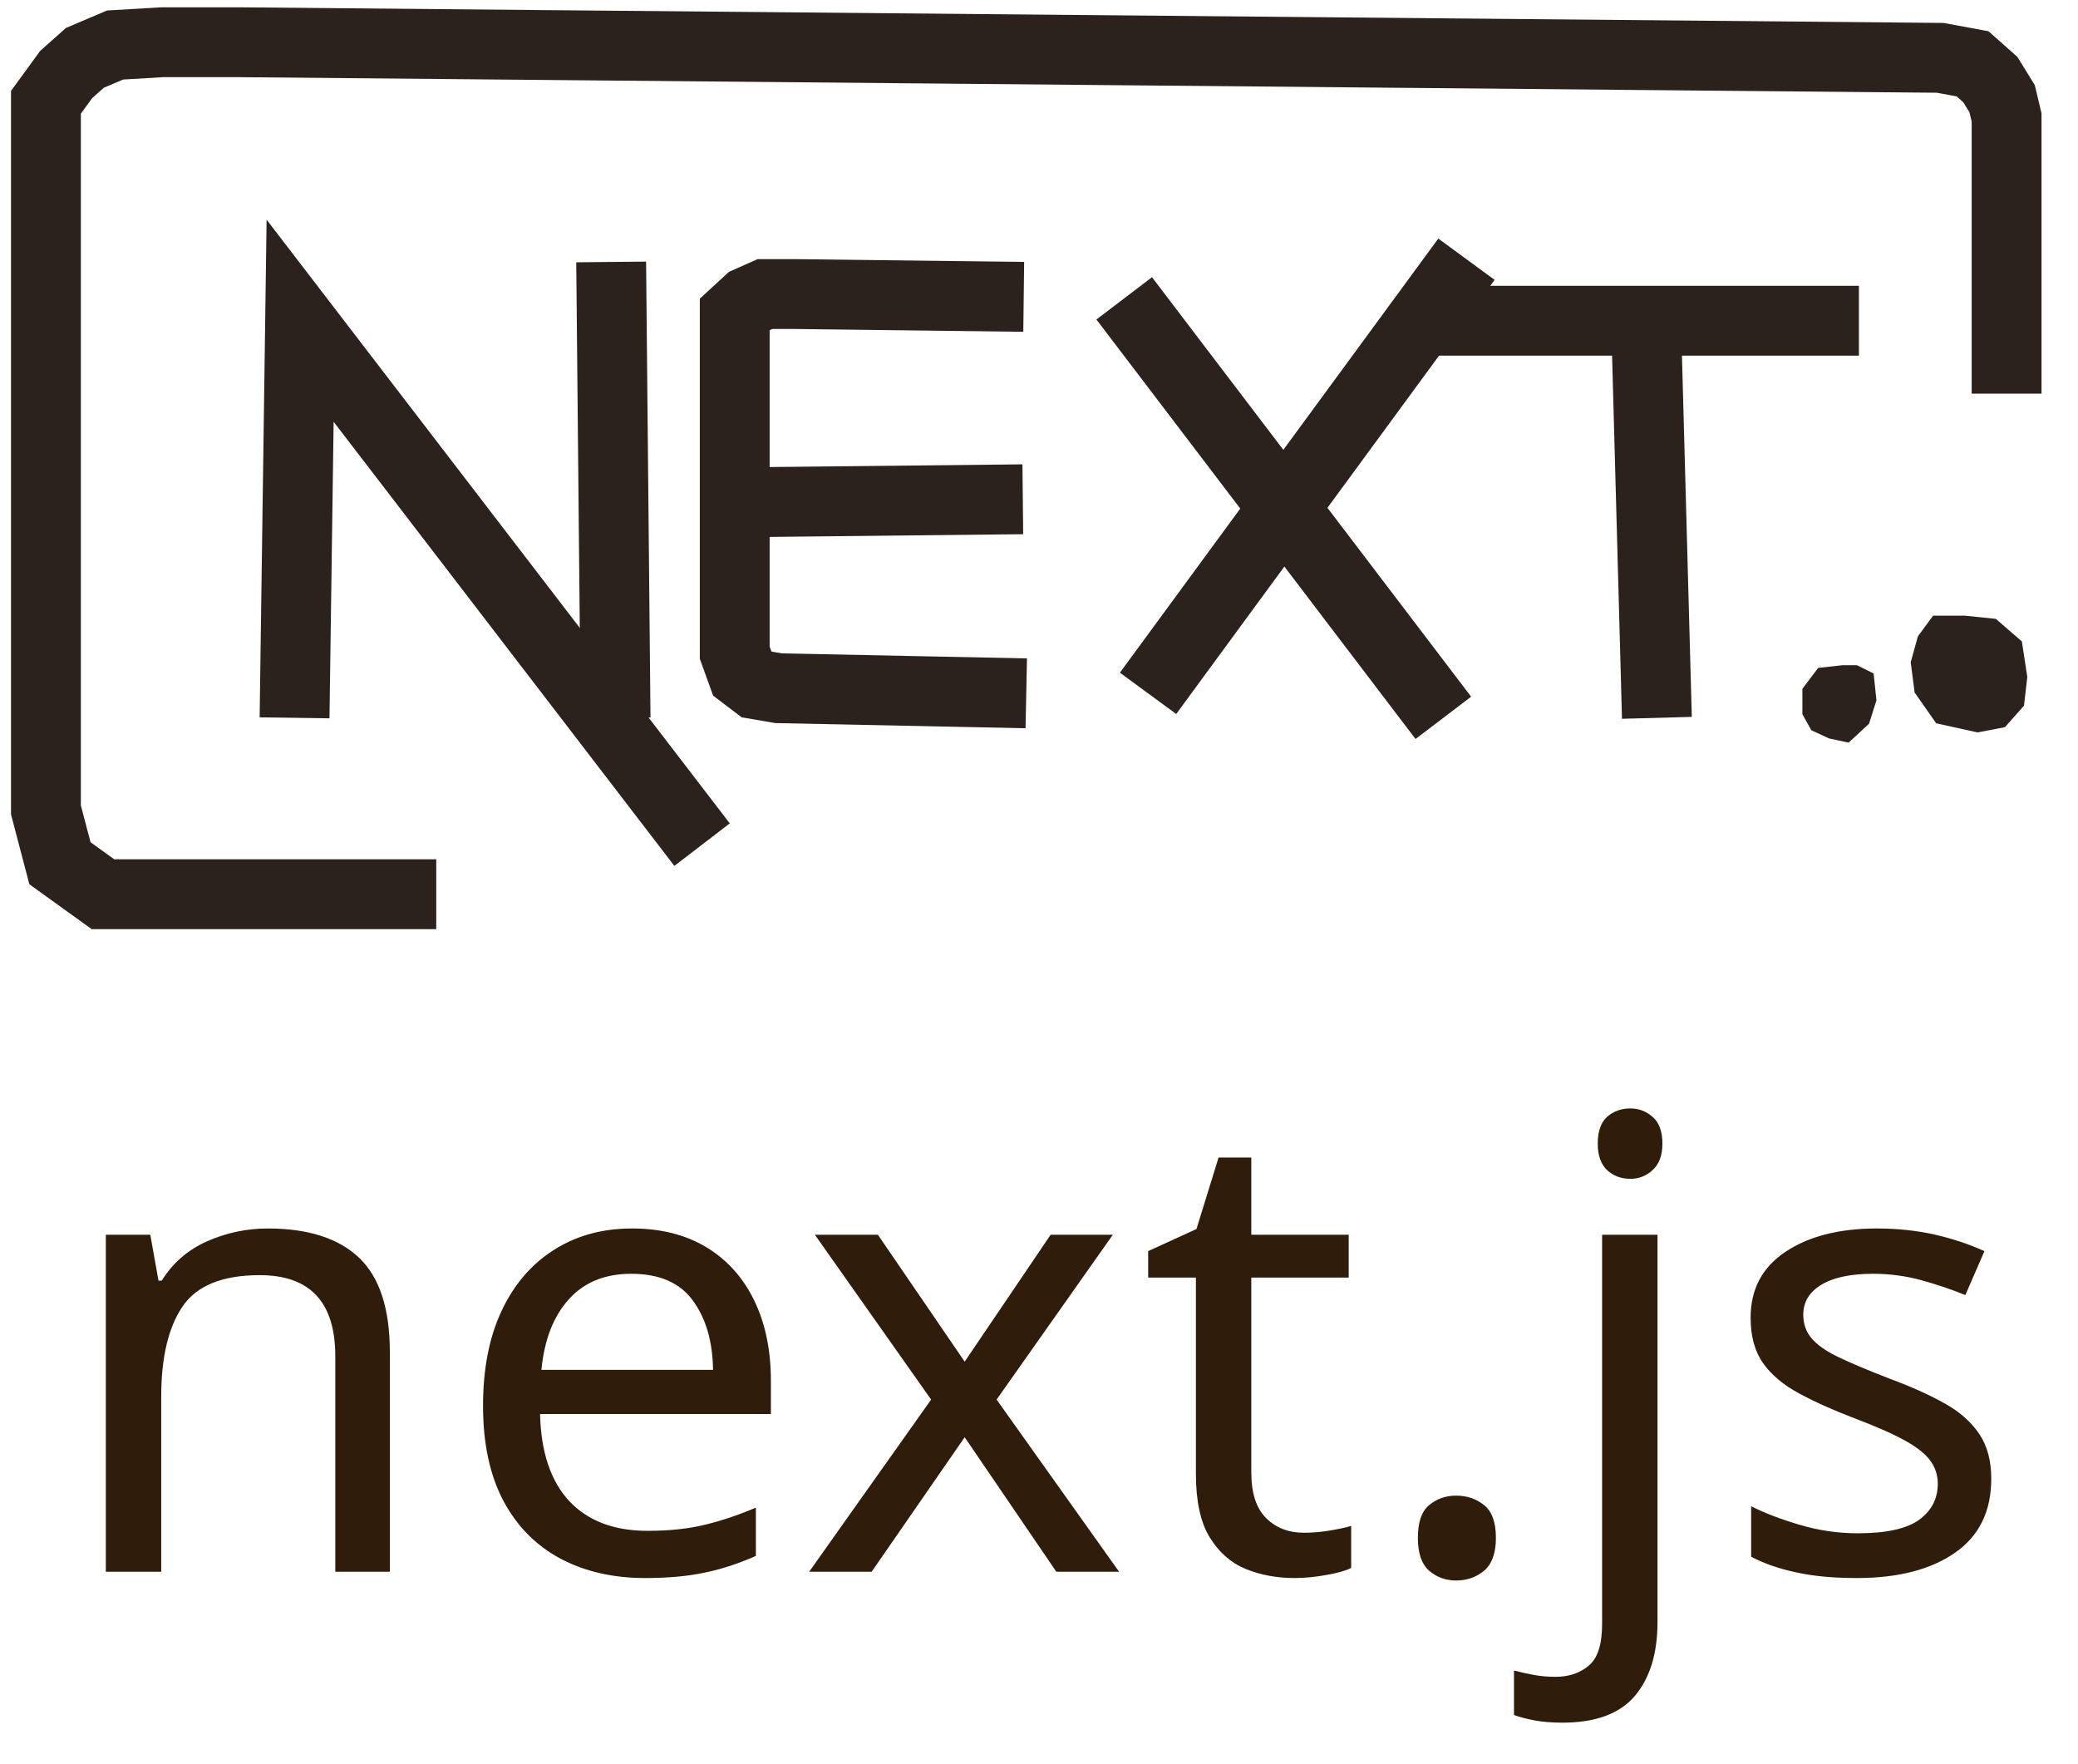
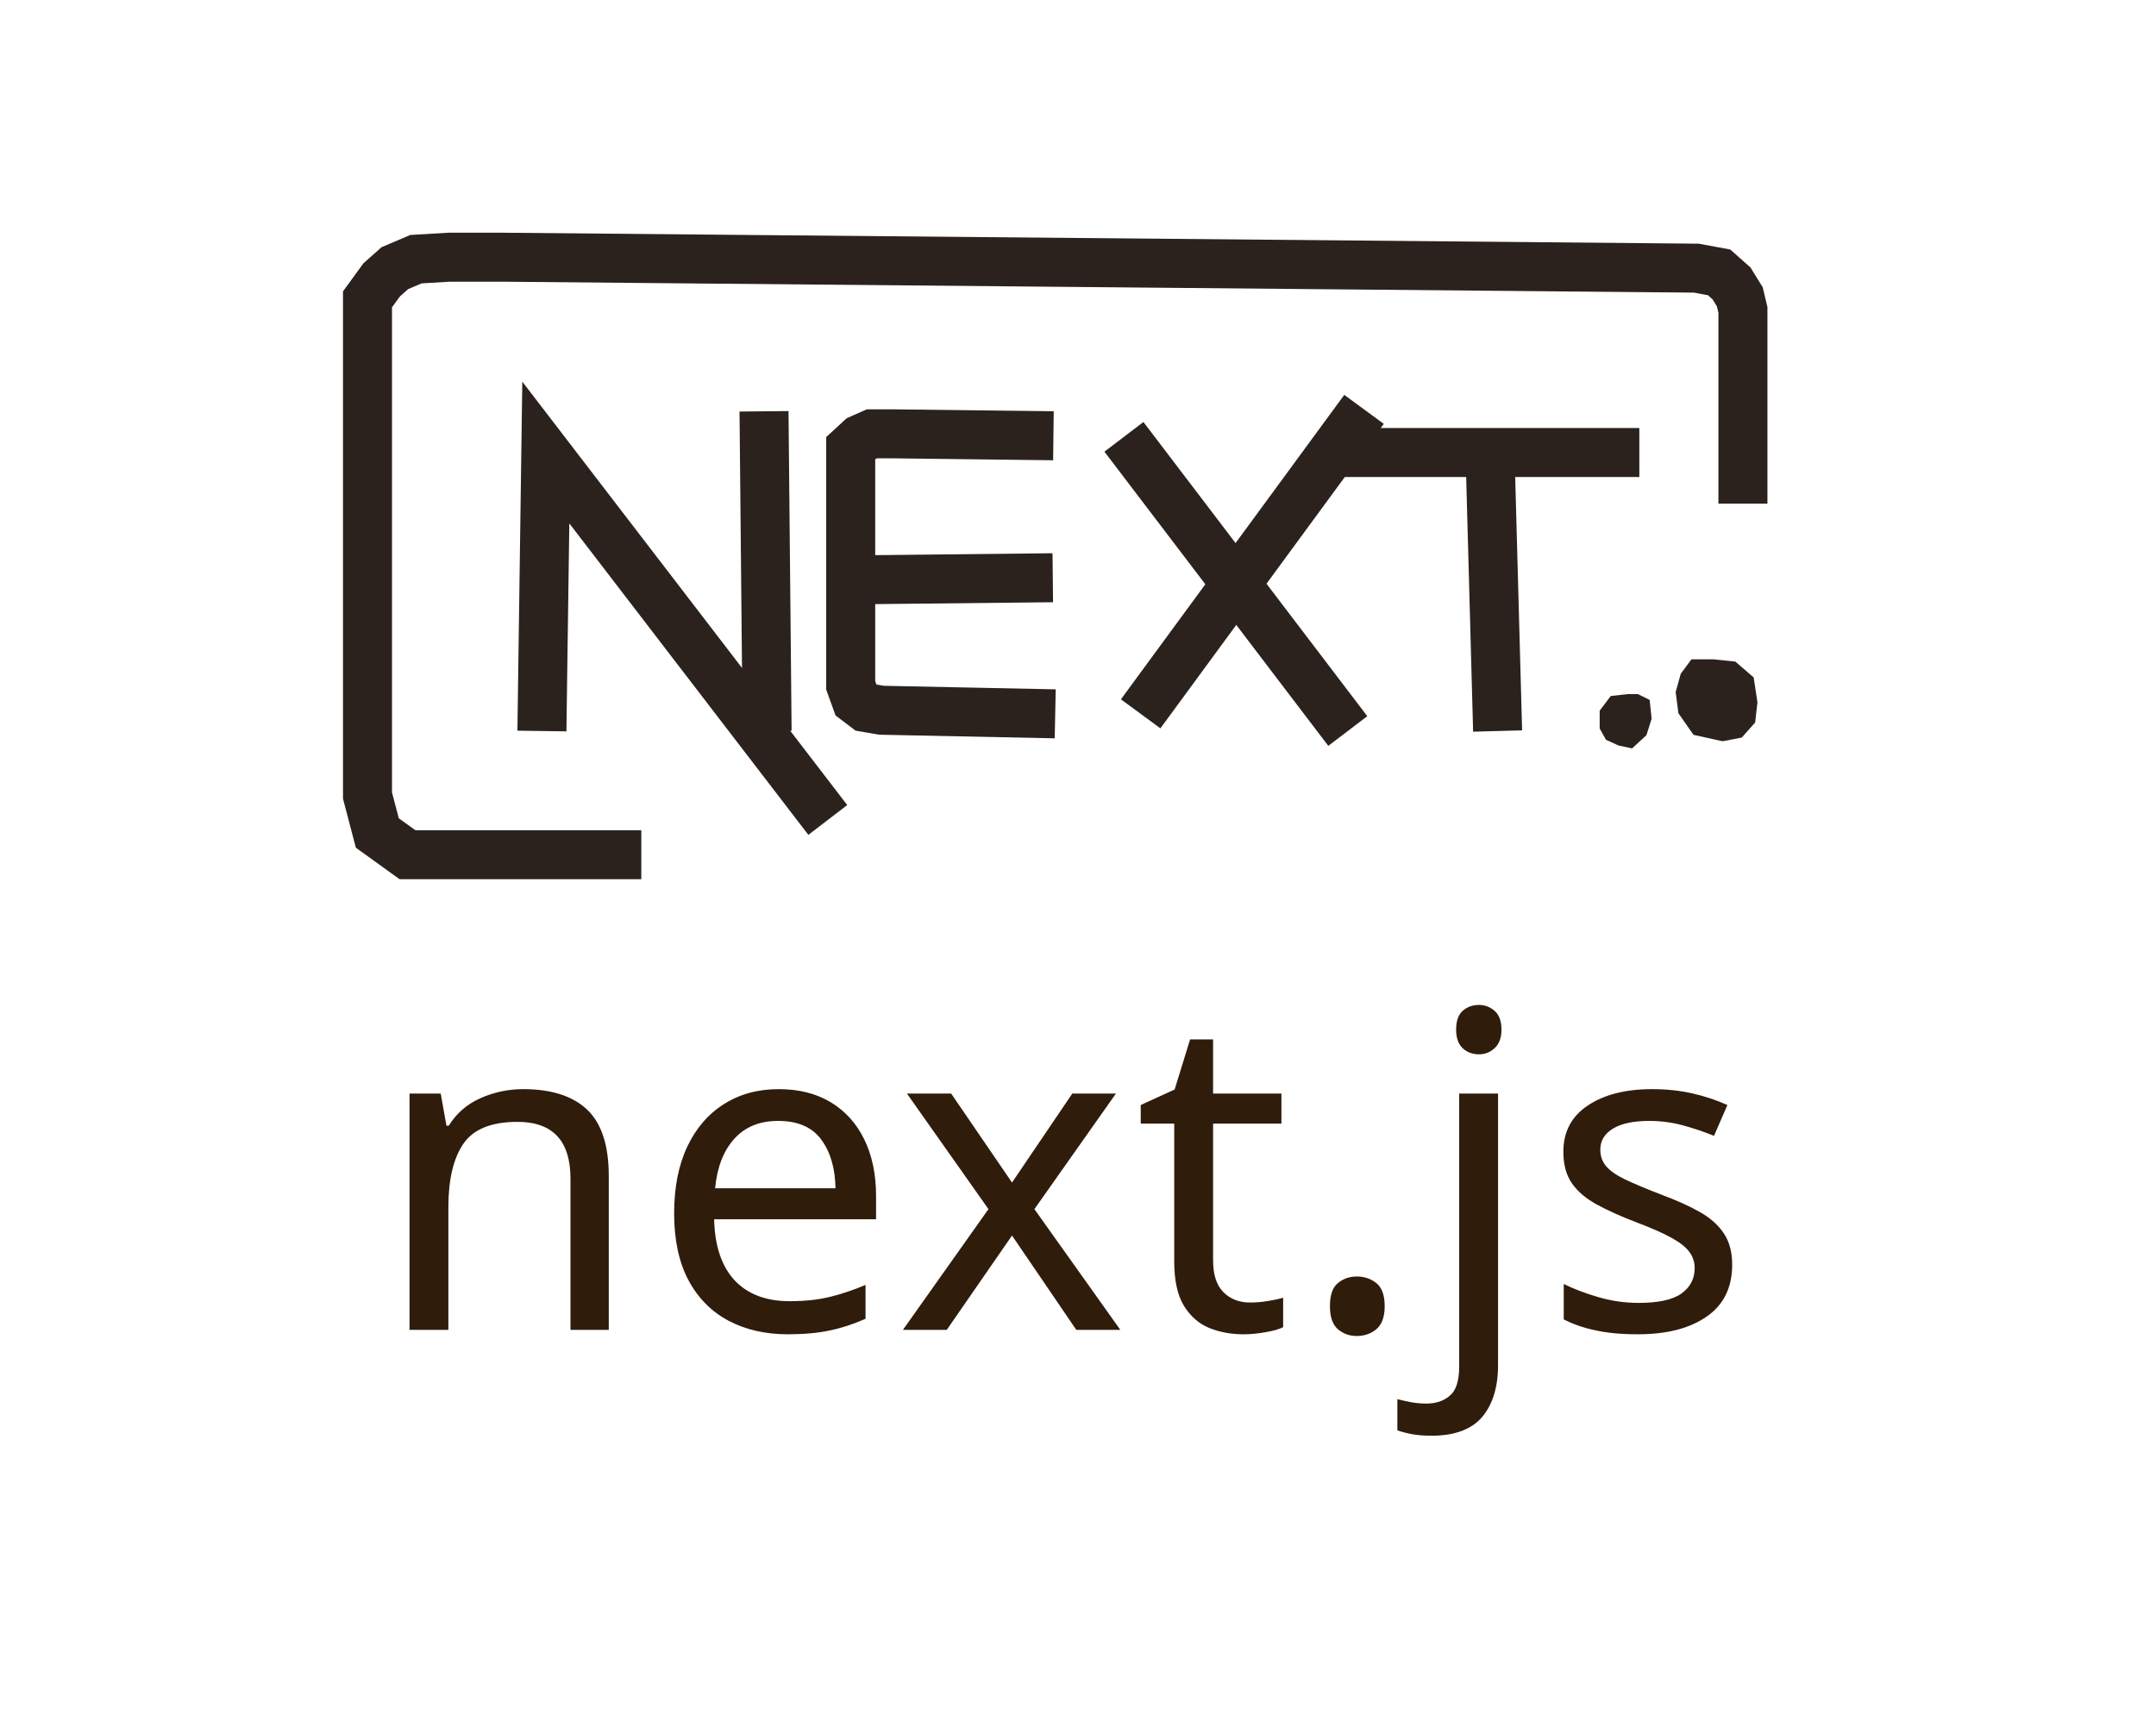
- <svg xmlns="http://www.w3.org/2000/svg" width="119px" height="101px" viewBox="0 0 119 101" version="1.1">
+ <svg xmlns="http://www.w3.org/2000/svg" width="176px" height="140px" viewBox="0 0 176 140" version="1.1">
  <g id="Page-1" stroke="none" stroke-width="1" fill="none" fill-rule="evenodd">
-     <g id="Group-80" transform="translate(2.6306, 2.4176)">
-       <g id="Group-36" transform="translate(0, 0)" stroke="#2B221D">
-         <path d="M22.352,48.786 L6.675,48.786 L3.265,48.786 L0.802,47.012 C0.267,44.975 0,43.956 0,43.956 C0,43.956 0,30.451 0,3.439 L1.157,1.851 L2.232,0.894 C3.383,0.405 3.959,0.16 3.959,0.16 C3.959,0.16 4.864,0.107 6.675,-2.27373675e-13 L11,-2.27373675e-13 L108.479,0.894 L110.333,1.237 L111.349,2.139 L112.025,3.235 L112.28,4.307 L112.28,5.739 L112.28,20.123" id="Path-226" stroke-width="4" />
-         <path d="M14.238,38.686 C14.238,38.686 14.344,31.106 14.556,15.947 L37.575,45.947" id="Path-227" stroke-width="4" />
-         <line x1="32.369" y1="12.582" x2="32.621" y2="38.686" id="Path-228" stroke-width="4" />
-         <polyline id="Path-229" stroke-width="4" points="56.14 37.283 41.959 36.99 40.662 36.768 39.888 36.18 39.445 34.954 39.445 32.931 39.445 30.314 39.445 15.563 40.227 14.843 41.181 14.42 42.857 14.42 55.994 14.58" />
-         <line x1="39.445" y1="26.345" x2="55.942" y2="26.171" id="Path-230" stroke-width="4" />
-         <line x1="61.749" y1="14.666" x2="80.024" y2="38.686" id="Path-231" stroke-width="4" />
-         <line x1="81.349" y1="12.425" x2="63.115" y2="37.283" id="Path-232" stroke-width="4" />
-         <line x1="103.823" y1="15.947" x2="79.445" y2="15.947" id="Path-233" stroke-width="4" />
-         <line x1="91.634" y1="15.947" x2="92.254" y2="38.686" id="Path-234" stroke-width="4" />
-         <path d="M109.85,33.334 C109.85,33.334 111.455,33.499 111.455,33.499 C111.455,33.499 111.867,33.855 112.689,34.568 L112.961,36.355 C112.852,37.303 112.798,37.777 112.798,37.777 C112.798,37.777 111.924,38.762 111.924,38.762 C111.924,38.762 111.49,38.845 110.621,39.011 L108.546,38.552 L107.493,37.049 C107.363,36.041 107.298,35.537 107.298,35.537 C107.298,35.537 107.658,34.241 107.658,34.241 C107.658,34.241 108.326,33.334 108.326,33.334 C108.326,33.334 109.85,33.334 109.85,33.334 Z" id="Path-235" fill="#2B221D" />
-         <path d="M102.915,36.173 L102.802,36.185 L101.759,36.3 C101.31,36.894 101.086,37.191 101.086,37.191 C101.086,37.191 101.086,38.348 101.086,38.348 C101.086,38.348 101.456,39.011 101.456,39.011 C101.456,39.011 102.275,39.389 102.275,39.389 C102.275,39.389 103.083,39.562 103.083,39.562 C103.083,39.562 103.967,38.745 103.967,38.745 C103.967,38.745 104.319,37.633 104.319,37.633 C104.319,37.633 104.197,36.472 104.197,36.472 C104.197,36.472 103.595,36.173 103.595,36.173 C103.595,36.173 103.391,36.173 102.982,36.173 L102.915,36.173 Z" id="Path-236" fill="#2B221D" />
+     <g id="Group-102">
+       <g id="Group-80" transform="translate(30, 21)">
+         <g id="Group-36" transform="translate(0, 0)" stroke="#2B221D">
+           <path d="M22.352,48.786 L6.675,48.786 L3.265,48.786 L0.802,47.012 C0.267,44.975 0,43.956 0,43.956 C0,43.956 0,30.451 0,3.439 L1.157,1.851 L2.232,0.894 C3.383,0.405 3.959,0.16 3.959,0.16 C3.959,0.16 4.864,0.107 6.675,-2.27373675e-13 L11,-2.27373675e-13 L108.479,0.894 L110.333,1.237 L111.349,2.139 L112.025,3.235 L112.28,4.307 L112.28,5.739 L112.28,20.123" id="Path-226" stroke-width="4" />
+           <path d="M14.238,38.686 C14.238,38.686 14.344,31.106 14.556,15.947 L37.575,45.947" id="Path-227" stroke-width="4" />
+           <line x1="32.369" y1="12.582" x2="32.621" y2="38.686" id="Path-228" stroke-width="4" />
+           <polyline id="Path-229" stroke-width="4" points="56.14 37.283 41.959 36.99 40.662 36.768 39.888 36.18 39.445 34.954 39.445 32.931 39.445 30.314 39.445 15.563 40.227 14.843 41.181 14.42 42.857 14.42 55.994 14.58" />
+           <line x1="39.445" y1="26.345" x2="55.942" y2="26.171" id="Path-230" stroke-width="4" />
+           <line x1="61.749" y1="14.666" x2="80.024" y2="38.686" id="Path-231" stroke-width="4" />
+           <line x1="81.349" y1="12.425" x2="63.115" y2="37.283" id="Path-232" stroke-width="4" />
+           <line x1="103.823" y1="15.947" x2="79.445" y2="15.947" id="Path-233" stroke-width="4" />
+           <line x1="91.634" y1="15.947" x2="92.254" y2="38.686" id="Path-234" stroke-width="4" />
+           <path d="M109.85,33.334 C109.85,33.334 111.455,33.499 111.455,33.499 C111.455,33.499 111.867,33.855 112.689,34.568 L112.961,36.355 C112.852,37.303 112.798,37.777 112.798,37.777 C112.798,37.777 111.924,38.762 111.924,38.762 C111.924,38.762 111.49,38.845 110.621,39.011 L108.546,38.552 L107.493,37.049 C107.363,36.041 107.298,35.537 107.298,35.537 C107.298,35.537 107.658,34.241 107.658,34.241 C107.658,34.241 108.326,33.334 108.326,33.334 C108.326,33.334 109.85,33.334 109.85,33.334 Z" id="Path-235" fill="#2B221D" />
+           <path d="M102.915,36.173 L102.802,36.185 L101.759,36.3 C101.31,36.894 101.086,37.191 101.086,37.191 C101.086,37.191 101.086,38.348 101.086,38.348 C101.086,38.348 101.456,39.011 101.456,39.011 C101.456,39.011 102.275,39.389 102.275,39.389 C102.275,39.389 103.083,39.562 103.083,39.562 C103.083,39.562 103.967,38.745 103.967,38.745 C103.967,38.745 104.319,37.633 104.319,37.633 C104.319,37.633 104.197,36.472 104.197,36.472 C104.197,36.472 103.595,36.173 103.595,36.173 C103.595,36.173 103.391,36.173 102.982,36.173 L102.915,36.173 Z" id="Path-236" fill="#2B221D" />
+         </g>
+         <text id="next.js" font-family="BobbyJonesSoft-Regular, Bobby Jones Soft" font-size="36" font-weight="normal" letter-spacing="0.434" fill="#301C0B">
+           <tspan x="0.369" y="87.582">next.js</tspan>
+         </text>
      </g>
-       <text id="next.js" font-family="BobbyJonesSoft-Regular, Bobby Jones Soft" font-size="36" font-weight="normal" letter-spacing="0.434" fill="#301C0B">
-         <tspan x="0.369" y="87.582">next.js</tspan>
-       </text>
+       <rect id="Rectangle" x="0" y="0" width="176" height="140" />
    </g>
  </g>
</svg>
